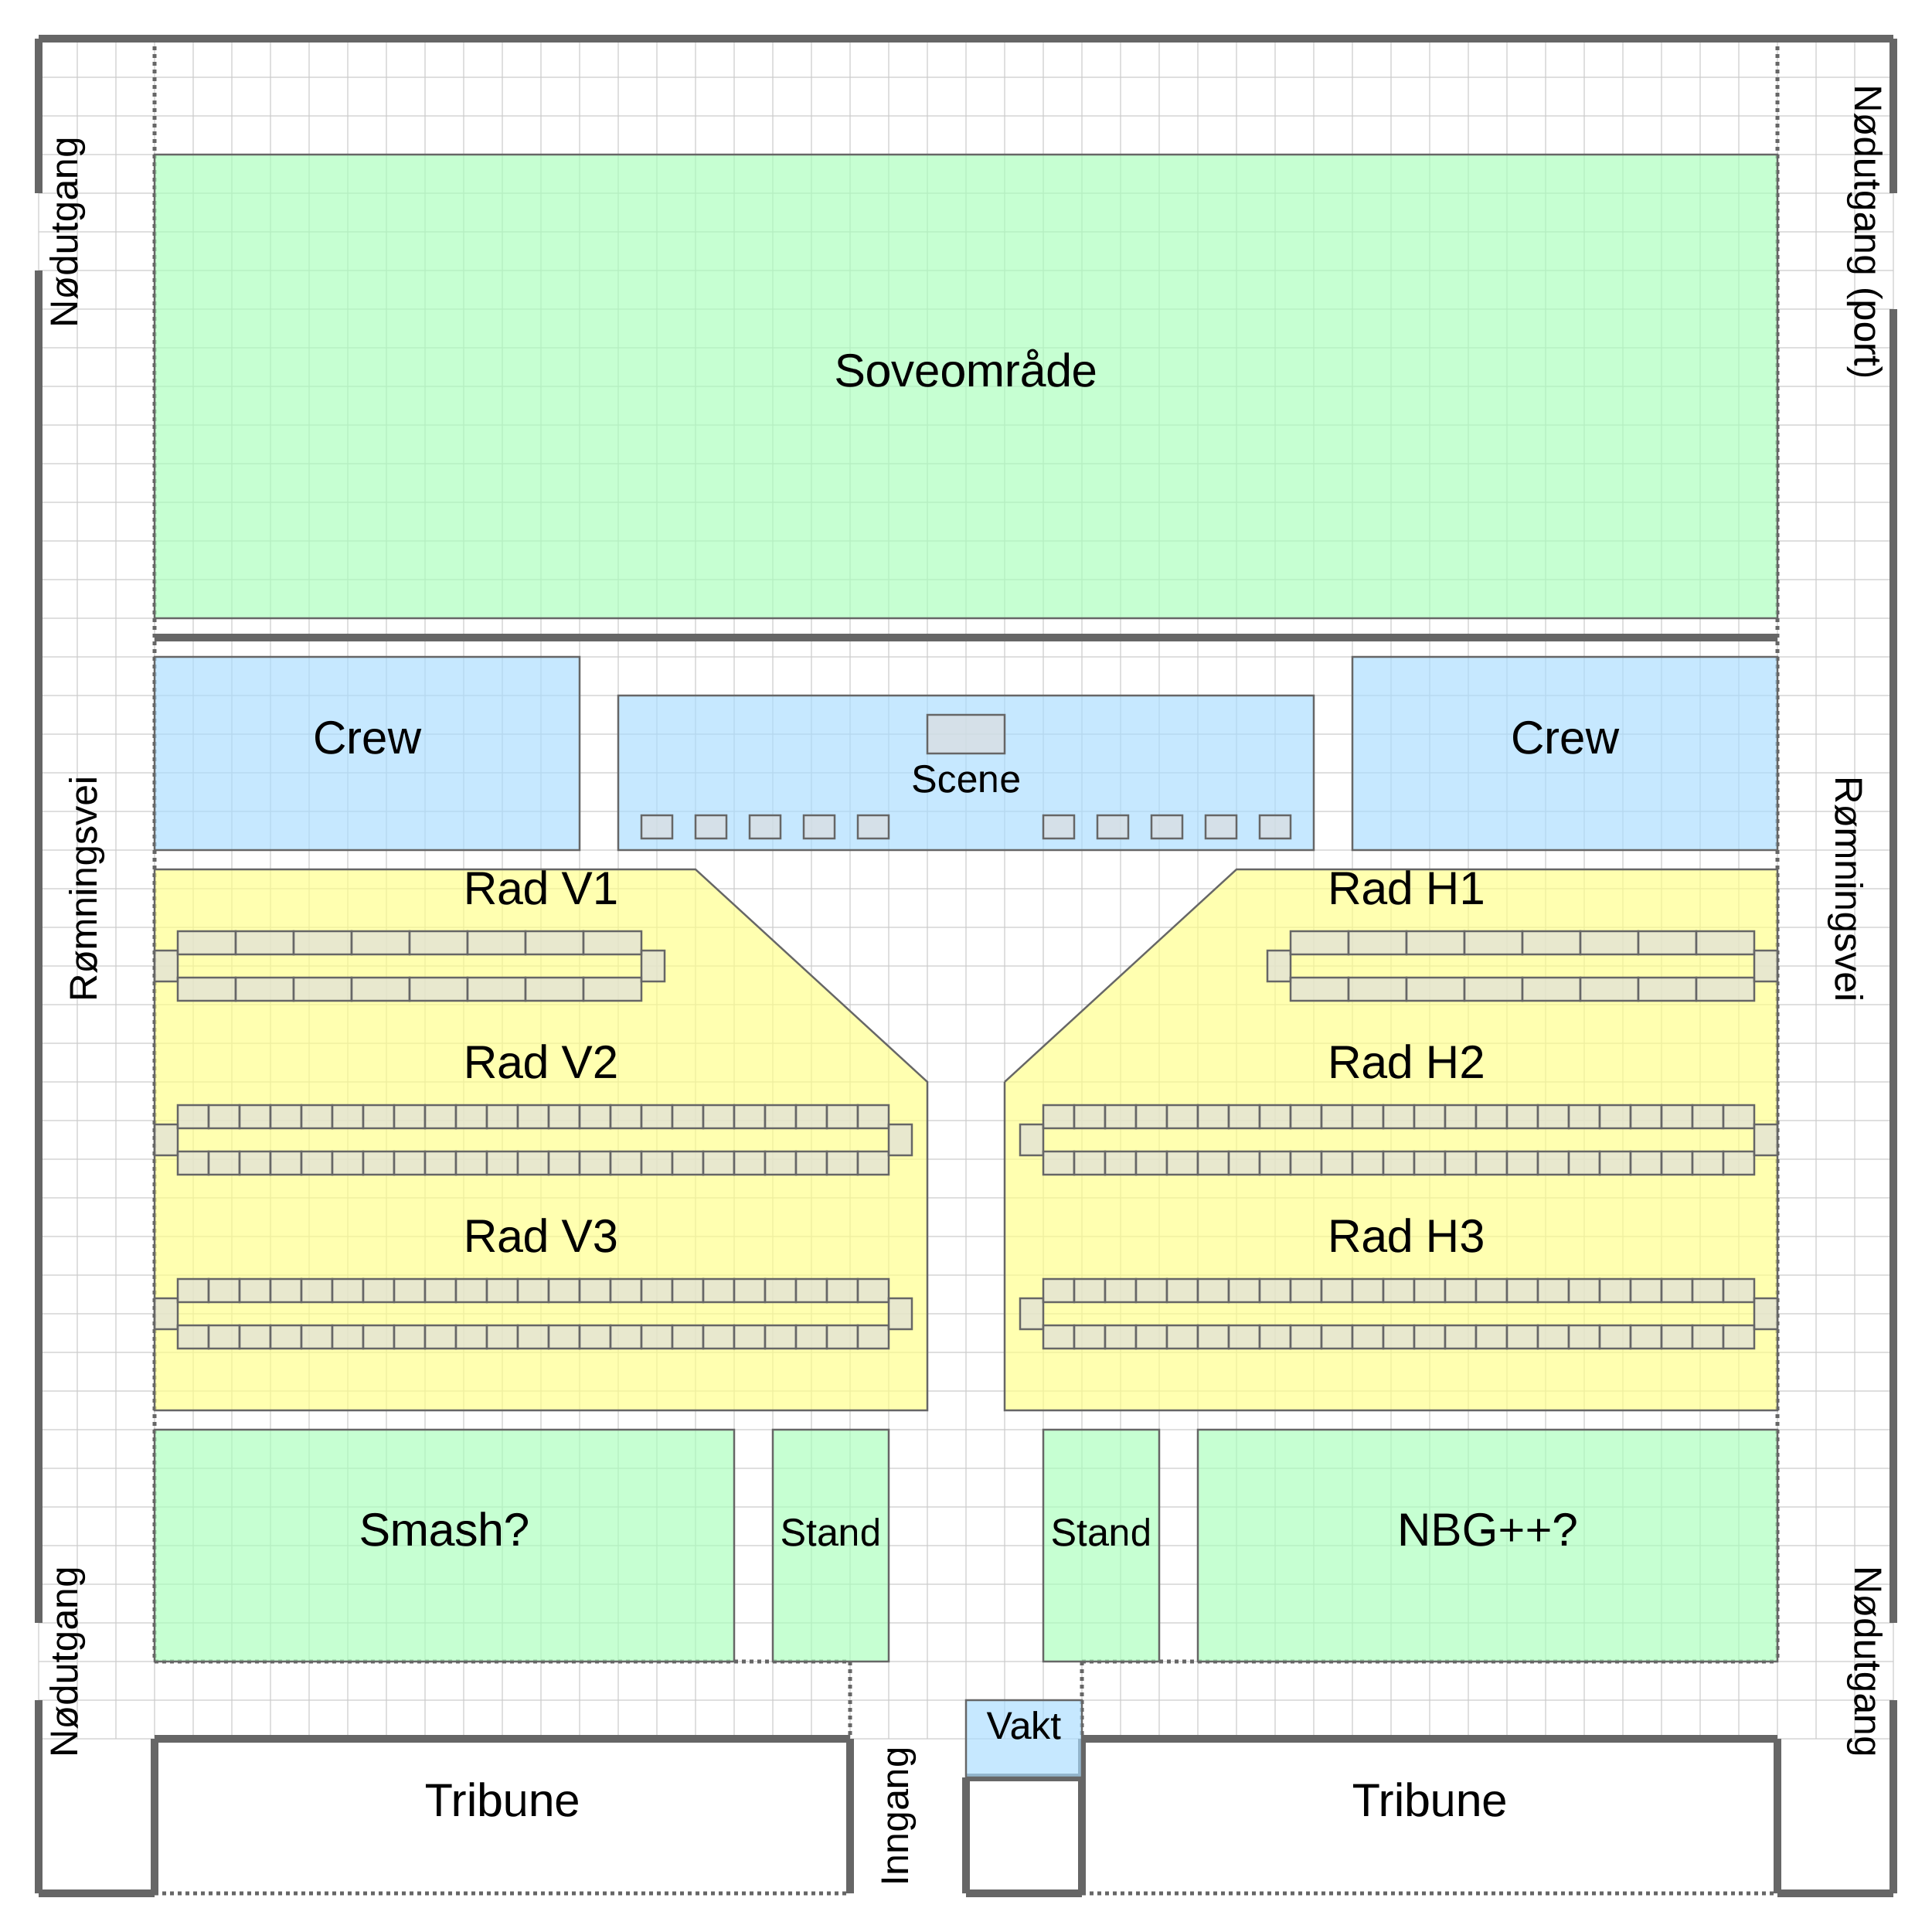
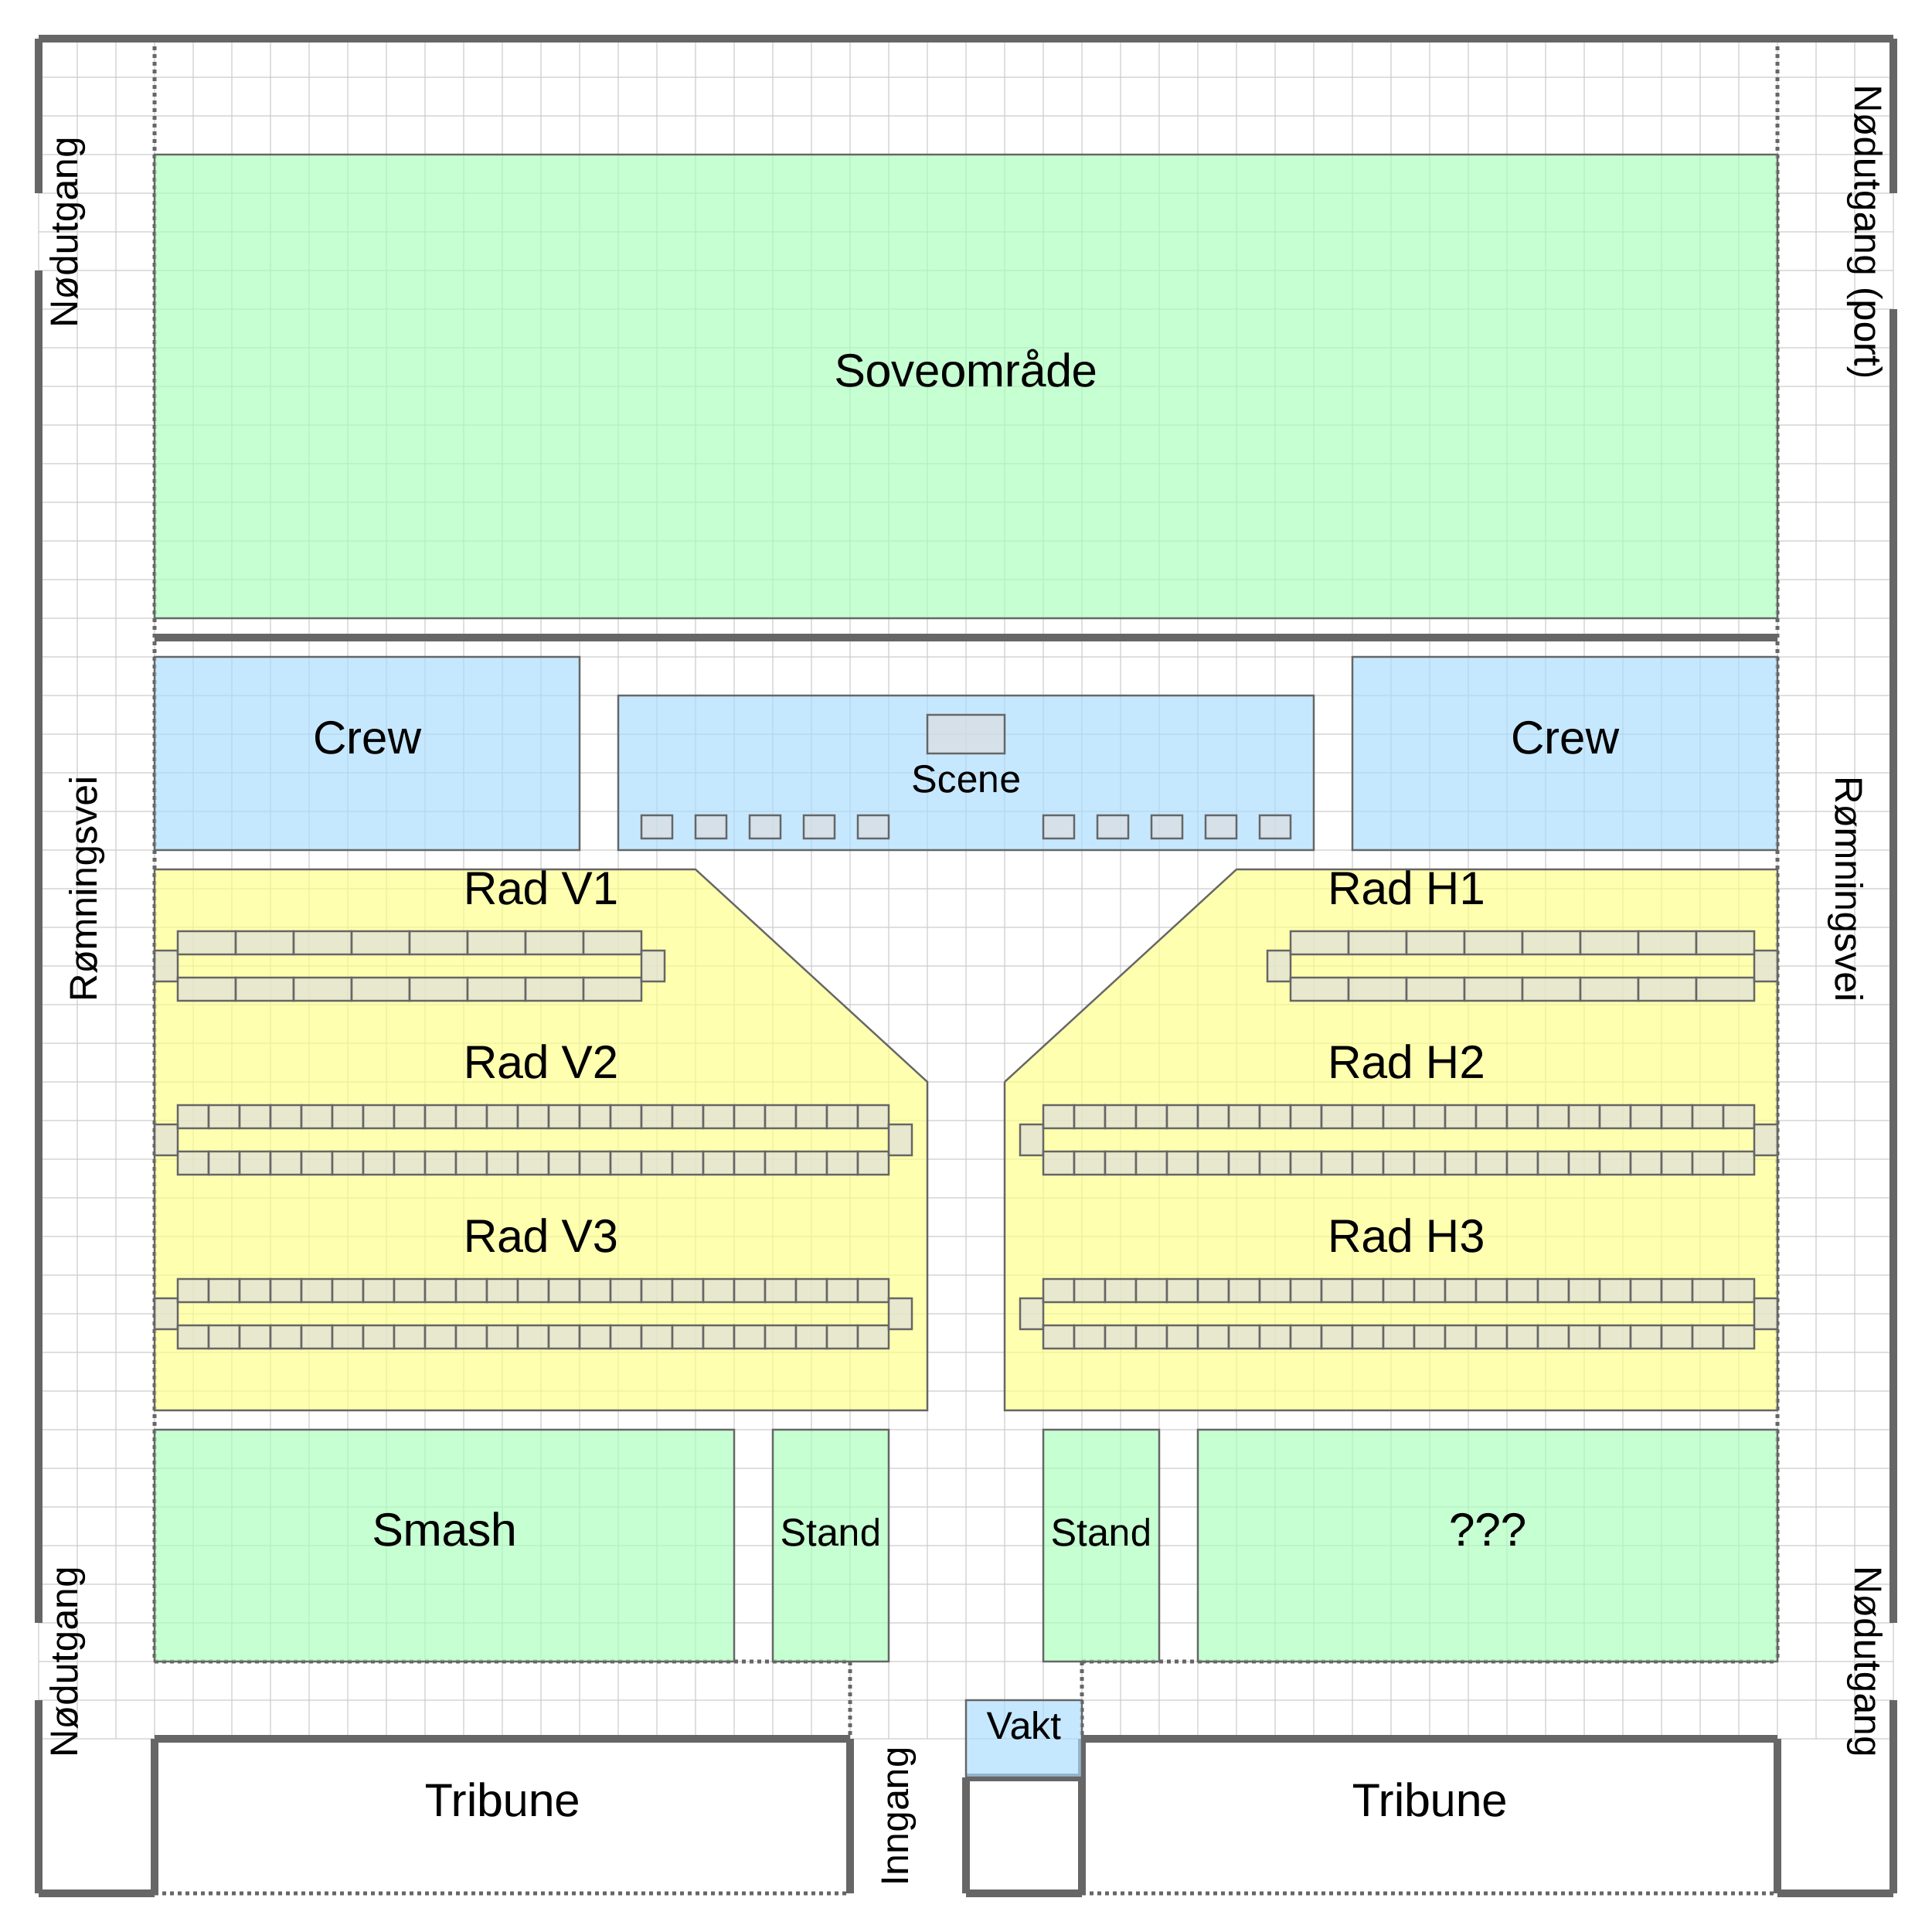
<svg xmlns="http://www.w3.org/2000/svg" viewBox="0 0 50 50">
  <style type="text/css">
        rect {
            /* Remove default fill */
            fill: none;
        }

        text {
            font-family: Arial;
            /* Change default alignment to center point */
            text-anchor: middle;
            alignment-baseline: middle;
        }

        text.align-left {
            text-anchor: start;
        }

        text.align-right {
            text-anchor: end;
        }

        .grid {
            /* DEBUG: Grid lines */
            /*display: none;*/
        }

        .grid line {
            stroke: #ccc;
            stroke-width: 0.025px;
        }

        .walls line {
            stroke: #666;
            stroke-width: 0.2px;
        }

        .walls line.zone-wall {
            stroke: #666;
            stroke-width: 0.1px;
            stroke-dasharray: 0.1;
        }

        .area-title {
            font-size: 1.2px;
        }

        .area-title-small {
            font-size: 1.0px;
        }

        .area-text {
            font-size: 1px;
        }

        .sleeping-row-area {
            stroke: #666;
            stroke-width: 0.05px;
            fill: #afba;
        }

        .stage-area {
            stroke: #666;
            stroke-width: 0.05px;
            fill: #adfa;
        }

        .crew-area {
            stroke: #666;
            stroke-width: 0.05px;
            fill: #adfa;
        }

        .participant-area {
            stroke: #666;
            stroke-width: 0.05px;
            fill: #ff8a;
        }

        .misc-area {
            stroke: #666;
            stroke-width: 0.05px;
            fill: #afba;
        }

        rect.seat,
        .seat rect {
            stroke: #666;
            stroke-width: 0.05px;
            fill: #ddda;
        }

        rect.seat.spacer-seat {
            /* DEBUG */
            /*display: none;*/
        }

        /* Dynamic studlan styling: Available seat */
        rect.seating-node-free {
            fill: #5cb85c;
        }

        /* Dynamic studlan styling: Occupied seat */
        rect.seating-node-occupied {
            fill: #d9534f;
        }

        /* Dynamic studlan styling: Own seat */
        rect.seating-node-self {
            fill: #f0ad4e;
        }

        /* Dynamic studlan styling: Clicked seat */
        rect.seating-node-info {
            stroke-width: 0.1px;
            fill: #0275d8;
        }

        /* Dynamic studlan styling: Hyperlinked seat */
        rect.seating-node-search {
            fill: #5bc0de;
            stroke-width: 0.1px;
        }
    </style>
  <rect width="100%" height="100%" style="fill: white;" />
  <g class="hall" transform="translate(1, 1)">
    <g class="grid">
      <line x1="0" x2="0" y1="0" y2="44" />
      <line x1="1" x2="1" y1="0" y2="44" />
      <line x1="2" x2="2" y1="0" y2="44" />
      <line x1="3" x2="3" y1="0" y2="44" />
      <line x1="4" x2="4" y1="0" y2="44" />
      <line x1="5" x2="5" y1="0" y2="44" />
      <line x1="6" x2="6" y1="0" y2="44" />
      <line x1="7" x2="7" y1="0" y2="44" />
      <line x1="8" x2="8" y1="0" y2="44" />
      <line x1="9" x2="9" y1="0" y2="44" />
      <line x1="10" x2="10" y1="0" y2="44" />
      <line x1="11" x2="11" y1="0" y2="44" />
      <line x1="12" x2="12" y1="0" y2="44" />
      <line x1="13" x2="13" y1="0" y2="44" />
      <line x1="14" x2="14" y1="0" y2="44" />
      <line x1="15" x2="15" y1="0" y2="44" />
      <line x1="16" x2="16" y1="0" y2="44" />
      <line x1="17" x2="17" y1="0" y2="44" />
      <line x1="18" x2="18" y1="0" y2="44" />
      <line x1="19" x2="19" y1="0" y2="44" />
      <line x1="20" x2="20" y1="0" y2="44" />
      <line x1="21" x2="21" y1="0" y2="44" />
      <line x1="22" x2="22" y1="0" y2="44" />
      <line x1="23" x2="23" y1="0" y2="44" />
      <line x1="24" x2="24" y1="0" y2="44" />
      <line x1="25" x2="25" y1="0" y2="44" />
      <line x1="26" x2="26" y1="0" y2="44" />
      <line x1="27" x2="27" y1="0" y2="44" />
      <line x1="28" x2="28" y1="0" y2="44" />
      <line x1="29" x2="29" y1="0" y2="44" />
      <line x1="30" x2="30" y1="0" y2="44" />
      <line x1="31" x2="31" y1="0" y2="44" />
      <line x1="32" x2="32" y1="0" y2="44" />
      <line x1="33" x2="33" y1="0" y2="44" />
      <line x1="34" x2="34" y1="0" y2="44" />
      <line x1="35" x2="35" y1="0" y2="44" />
      <line x1="36" x2="36" y1="0" y2="44" />
      <line x1="37" x2="37" y1="0" y2="44" />
      <line x1="38" x2="38" y1="0" y2="44" />
      <line x1="39" x2="39" y1="0" y2="44" />
      <line x1="40" x2="40" y1="0" y2="44" />
      <line x1="41" x2="41" y1="0" y2="44" />
      <line x1="42" x2="42" y1="0" y2="44" />
      <line x1="43" x2="43" y1="0" y2="44" />
      <line x1="44" x2="44" y1="0" y2="44" />
      <line x1="45" x2="45" y1="0" y2="44" />
      <line x1="46" x2="46" y1="0" y2="44" />
      <line x1="47" x2="47" y1="0" y2="44" />
      <line x1="48" x2="48" y1="0" y2="44" />
      <line x1="0" x2="48" y1="0" y2="0" />
      <line x1="0" x2="48" y1="1" y2="1" />
      <line x1="0" x2="48" y1="2" y2="2" />
      <line x1="0" x2="48" y1="3" y2="3" />
      <line x1="0" x2="48" y1="4" y2="4" />
      <line x1="0" x2="48" y1="5" y2="5" />
      <line x1="0" x2="48" y1="6" y2="6" />
      <line x1="0" x2="48" y1="7" y2="7" />
      <line x1="0" x2="48" y1="8" y2="8" />
      <line x1="0" x2="48" y1="9" y2="9" />
      <line x1="0" x2="48" y1="10" y2="10" />
      <line x1="0" x2="48" y1="11" y2="11" />
      <line x1="0" x2="48" y1="12" y2="12" />
      <line x1="0" x2="48" y1="13" y2="13" />
      <line x1="0" x2="48" y1="14" y2="14" />
      <line x1="0" x2="48" y1="15" y2="15" />
      <line x1="0" x2="48" y1="16" y2="16" />
      <line x1="0" x2="48" y1="17" y2="17" />
      <line x1="0" x2="48" y1="18" y2="18" />
      <line x1="0" x2="48" y1="19" y2="19" />
      <line x1="0" x2="48" y1="20" y2="20" />
      <line x1="0" x2="48" y1="21" y2="21" />
      <line x1="0" x2="48" y1="22" y2="22" />
      <line x1="0" x2="48" y1="23" y2="23" />
      <line x1="0" x2="48" y1="24" y2="24" />
      <line x1="0" x2="48" y1="25" y2="25" />
      <line x1="0" x2="48" y1="26" y2="26" />
      <line x1="0" x2="48" y1="27" y2="27" />
      <line x1="0" x2="48" y1="28" y2="28" />
      <line x1="0" x2="48" y1="29" y2="29" />
      <line x1="0" x2="48" y1="30" y2="30" />
      <line x1="0" x2="48" y1="31" y2="31" />
      <line x1="0" x2="48" y1="32" y2="32" />
      <line x1="0" x2="48" y1="33" y2="33" />
      <line x1="0" x2="48" y1="34" y2="34" />
      <line x1="0" x2="48" y1="35" y2="35" />
      <line x1="0" x2="48" y1="36" y2="36" />
      <line x1="0" x2="48" y1="37" y2="37" />
      <line x1="0" x2="48" y1="38" y2="38" />
      <line x1="0" x2="48" y1="39" y2="39" />
      <line x1="0" x2="48" y1="40" y2="40" />
      <line x1="0" x2="48" y1="41" y2="41" />
      <line x1="0" x2="48" y1="42" y2="42" />
      <line x1="0" x2="48" y1="43" y2="43" />
      <line x1="0" x2="48" y1="44" y2="44" />
    </g>
    <g class="walls">
      <line x1="0" x2="48" y1="0" y2="0" />
      <line x1="3" x2="45" y1="15.5" y2="15.5" class="partition-wall" />
      <line x1="0" x2="0" y1="0" y2="4" />
      <g transform="translate(1, 5) rotate(270)">
        <text class="area-text">Nødutgang</text>
      </g>
      <line x1="0" x2="0" y1="6" y2="41" />
      <g transform="translate(1, 42) rotate(270)">
        <text class="area-text">Nødutgang</text>
      </g>
      <line x1="0" x2="0" y1="43" y2="48" />
      <line x1="3" x2="3" y1="0" y2="42" class="zone-wall" />
      <g transform="translate(1.5, 22) rotate(270)">
        <text class="area-text">Rømningsvei</text>
      </g>
      <line x1="48" x2="48" y1="0" y2="4" />
      <g transform="translate(47, 5) rotate(90)">
        <text class="area-text">Nødutgang (port)</text>
      </g>
      <line x1="48" x2="48" y1="7" y2="41" />
      <g transform="translate(47, 42) rotate(90)">
        <text class="area-text">Nødutgang</text>
      </g>
      <line x1="48" x2="48" y1="43" y2="48" />
      <line x1="45" x2="45" y1="0" y2="42" class="zone-wall" />
      <g transform="translate(46.5, 22) rotate(90)">
        <text class="area-text">Rømningsvei</text>
      </g>
      <line x1="0" x2="3" y1="48" y2="48" />
      <line x1="3" x2="3" y1="44" y2="48" />
      <line x1="3" x2="21" y1="44" y2="44" />
      <line x1="21" x2="21" y1="44" y2="48" />
      <g transform="translate(22.5, 46) rotate(270)">
        <text class="area-text">Inngang</text>
      </g>
      <line x1="24" x2="24" y1="45" y2="48" />
      <line x1="24" x2="27" y1="45" y2="45" />
      <line x1="24" x2="27" y1="48" y2="48" />
      <line x1="27" x2="27" y1="48" y2="44" />
      <line x1="27" x2="45" y1="44" y2="44" />
      <line x1="45" x2="45" y1="44" y2="48" />
      <line x1="45" x2="48" y1="48" y2="48" />
      <line x1="3" x2="21" y1="42" y2="42" class="zone-wall" />
      <line x1="21" x2="21" y1="42" y2="44" class="zone-wall" />
      <line x1="27" x2="45" y1="42" y2="42" class="zone-wall" />
      <line x1="27" x2="27" y1="42" y2="44" class="zone-wall" />
      <text x="12" y="46" class="area-title">Tribune</text>
      <line x1="3" x2="21" y1="48" y2="48" class="zone-wall" />
      <text x="36" y="46" class="area-title">Tribune</text>
      <line x1="27" x2="45" y1="48" y2="48" class="zone-wall" />
    </g>
    <g class="sleeping-area">
      <rect x="3" y="3" width="42" height="12" class="sleeping-row-area" />
      <text x="24" y="9" class="area-title">Soveområde</text>
    </g>
    <g class="stage" transform="translate(15, 17)">
      <rect width="18" height="4" class="stage-area" />
      <text x="9" y="2.5" class="area-title-small">Scene</text>
      <g class="seating-row" transform="translate(0.6, 4)">
        <rect x="0.0" y="-0.9" width="0.8" height="0.6" class="seat spacer-seat" />
        <rect x="1.4" y="-0.9" width="0.8" height="0.6" class="seat spacer-seat" />
        <rect x="2.8" y="-0.9" width="0.8" height="0.6" class="seat spacer-seat" />
        <rect x="4.2" y="-0.9" width="0.8" height="0.6" class="seat spacer-seat" />
        <rect x="5.6" y="-0.9" width="0.8" height="0.6" class="seat spacer-seat" />
      </g>
      <g class="seating-row" transform="translate(11, 4)">
        <rect x="0.0" y="-0.9" width="0.8" height="0.6" class="seat spacer-seat" />
        <rect x="1.4" y="-0.9" width="0.8" height="0.6" class="seat spacer-seat" />
        <rect x="2.8" y="-0.9" width="0.8" height="0.6" class="seat spacer-seat" />
        <rect x="4.2" y="-0.9" width="0.8" height="0.6" class="seat spacer-seat" />
        <rect x="5.6" y="-0.9" width="0.8" height="0.6" class="seat spacer-seat" />
      </g>
      <g class="seating-row" transform="translate(9, 0.5)">
        <rect x="-1" y="0" width="2" height="1" class="seat spacer-seat" />
      </g>
    </g>
    <g transform="translate(3, 16)">
      <rect x="0" y="0" width="11" height="5" class="crew-area" />
      <text x="5.5" y="2.5" class="area-title">Crew</text>
    </g>
    <g transform="translate(34, 16)">
      <rect x="0" y="0" width="11" height="5" class="crew-area" />
      <text x="5.5" y="2.5" class="area-title">Crew</text>
    </g>
    <g transform="translate(3, 36)">
      <rect x="0" y="0" width="15" height="6" class="misc-area" />
-       <text x="7.5" y="3" class="area-title">Smash?</text>
+       <text x="7.5" y="3" class="area-title">Smash</text>
    </g>
    <g transform="translate(30, 36)">
      <rect x="0" y="0" width="15" height="6" class="misc-area" />
-       <text x="7.5" y="3" class="area-title">NBG++?</text>
+       <text x="7.5" y="3" class="area-title">???</text>
    </g>
    <g transform="translate(19, 36)">
      <rect x="0" y="0" width="3" height="6" class="misc-area" />
      <text x="1.5" y="3" class="area-title-small">Stand</text>
    </g>
    <g transform="translate(26, 36)">
      <rect x="0" y="0" width="3" height="6" class="misc-area" />
      <text x="1.5" y="3" class="area-title-small">Stand</text>
    </g>
    <g transform="translate(24, 43)">
      <rect x="0" y="0" width="3" height="2" class="crew-area" />
      <text x="1.5" y="1" class="area-title-small">Vakt</text>
    </g>
    <g transform="translate(3, 24)">
      <polyline points="0,-2.5 0,11.5 20,11.5 20,3 14,-2.5 0,-2.5" class="participant-area" />
    </g>
    <g class="participant-seats" transform="translate(26.6, 24)">
      <polyline points="-1.6,3 -1.6,11.5 18.4,11.5 18.4,-2.5 4.4,-2.5 -1.6,3" class="participant-area" />
    </g>
    <g transform="translate(3, 24)">
      <g class="seating-row" transform="translate(0.6, 0)">
        <text x="9.4" y="-1.6" class="area-title">Rad V1</text>
        <rect x="-0.6" y="-0.4" width="0.6" height="0.8" class="seat spacer-seat" />
        <a class="seat" href="#">
          <rect x="0.0" y="-0.9" width="1.5" height="0.6" class="seat" />
        </a>
        <a class="seat" href="#">
          <rect x="0.0" y="0.3" width="1.5" height="0.6" class="seat" />
        </a>
        <a class="seat" href="#">
          <rect x="1.5" y="-0.9" width="1.5" height="0.6" class="seat" />
        </a>
        <a class="seat" href="#">
          <rect x="1.5" y="0.3" width="1.5" height="0.6" class="seat" />
        </a>
        <a class="seat" href="#">
          <rect x="3.0" y="-0.9" width="1.5" height="0.6" class="seat" />
        </a>
        <a class="seat" href="#">
          <rect x="3.0" y="0.3" width="1.5" height="0.6" class="seat" />
        </a>
        <a class="seat" href="#">
          <rect x="4.5" y="-0.9" width="1.5" height="0.6" class="seat" />
        </a>
        <a class="seat" href="#">
          <rect x="4.5" y="0.3" width="1.5" height="0.6" class="seat" />
        </a>
        <a class="seat" href="#">
          <rect x="6.0" y="-0.9" width="1.5" height="0.6" class="seat" />
        </a>
        <a class="seat" href="#">
          <rect x="6.0" y="0.3" width="1.5" height="0.6" class="seat" />
        </a>
        <a class="seat" href="#">
          <rect x="7.5" y="-0.9" width="1.5" height="0.6" class="seat" />
        </a>
        <a class="seat" href="#">
          <rect x="7.5" y="0.3" width="1.5" height="0.6" class="seat" />
        </a>
        <a class="seat" href="#">
          <rect x="9.0" y="-0.9" width="1.5" height="0.6" class="seat" />
        </a>
        <a class="seat" href="#">
          <rect x="9.0" y="0.3" width="1.5" height="0.6" class="seat" />
        </a>
        <a class="seat" href="#">
          <rect x="10.5" y="-0.9" width="1.5" height="0.6" class="seat" />
        </a>
        <a class="seat" href="#">
          <rect x="10.5" y="0.3" width="1.5" height="0.6" class="seat" />
        </a>
        <rect x="12.0" y="-0.4" width="0.6" height="0.8" class="seat spacer-seat" />
      </g>
    </g>
    <g class="participant-seats" transform="translate(26.6, 24)">
      <g class="seating-row" transform="translate(5.8, 0)">
        <text x="3" y="-1.6" class="area-title">Rad H1</text>
        <rect x="-0.6" y="-0.4" width="0.6" height="0.8" class="seat spacer-seat" />
        <a class="seat" href="#">
          <rect x="0.0" y="-0.9" width="1.5" height="0.6" class="seat" />
        </a>
        <a class="seat" href="#">
          <rect x="0.0" y="0.3" width="1.5" height="0.6" class="seat" />
        </a>
        <a class="seat" href="#">
          <rect x="1.5" y="-0.9" width="1.5" height="0.6" class="seat" />
        </a>
        <a class="seat" href="#">
          <rect x="1.5" y="0.3" width="1.5" height="0.6" class="seat" />
        </a>
        <a class="seat" href="#">
          <rect x="3.0" y="-0.9" width="1.5" height="0.6" class="seat" />
        </a>
        <a class="seat" href="#">
          <rect x="3.0" y="0.3" width="1.5" height="0.6" class="seat" />
        </a>
        <a class="seat" href="#">
          <rect x="4.5" y="-0.9" width="1.5" height="0.6" class="seat" />
        </a>
        <a class="seat" href="#">
          <rect x="4.5" y="0.3" width="1.5" height="0.6" class="seat" />
        </a>
        <a class="seat" href="#">
          <rect x="6.0" y="-0.9" width="1.5" height="0.6" class="seat" />
        </a>
        <a class="seat" href="#">
          <rect x="6.0" y="0.3" width="1.5" height="0.6" class="seat" />
        </a>
        <a class="seat" href="#">
          <rect x="7.5" y="-0.9" width="1.5" height="0.6" class="seat" />
        </a>
        <a class="seat" href="#">
          <rect x="7.5" y="0.3" width="1.5" height="0.6" class="seat" />
        </a>
        <a class="seat" href="#">
          <rect x="9.0" y="-0.9" width="1.5" height="0.6" class="seat" />
        </a>
        <a class="seat" href="#">
          <rect x="9.0" y="0.3" width="1.5" height="0.6" class="seat" />
        </a>
        <a class="seat" href="#">
          <rect x="10.5" y="-0.9" width="1.5" height="0.6" class="seat" />
        </a>
        <a class="seat" href="#">
          <rect x="10.5" y="0.3" width="1.5" height="0.6" class="seat" />
        </a>
        <rect x="12.0" y="-0.4" width="0.6" height="0.8" class="seat spacer-seat" />
      </g>
    </g>
    <g transform="translate(3, 24)">
      <g class="seating-row" transform="translate(0.6, 4.5)">
        <text x="9.4" y="-1.6" class="area-title">Rad V2</text>
        <rect x="-0.6" y="-0.4" width="0.6" height="0.8" class="seat spacer-seat" />
        <a class="seat" href="#">
          <rect x="0.0" y="-0.9" width="0.8" height="0.6" class="seat" />
        </a>
        <a class="seat" href="#">
          <rect x="0.0" y="0.3" width="0.8" height="0.6" class="seat" />
        </a>
        <a class="seat" href="#">
          <rect x="0.8" y="-0.9" width="0.8" height="0.6" class="seat" />
        </a>
        <a class="seat" href="#">
          <rect x="0.8" y="0.3" width="0.8" height="0.6" class="seat" />
        </a>
        <a class="seat" href="#">
          <rect x="1.6" y="-0.9" width="0.8" height="0.6" class="seat" />
        </a>
        <a class="seat" href="#">
          <rect x="1.6" y="0.3" width="0.8" height="0.6" class="seat" />
        </a>
        <a class="seat" href="#">
          <rect x="2.4" y="-0.9" width="0.8" height="0.6" class="seat" />
        </a>
        <a class="seat" href="#">
          <rect x="2.4" y="0.3" width="0.8" height="0.6" class="seat" />
        </a>
        <a class="seat" href="#">
          <rect x="3.2" y="-0.9" width="0.8" height="0.6" class="seat" />
        </a>
        <a class="seat" href="#">
          <rect x="3.2" y="0.3" width="0.8" height="0.6" class="seat" />
        </a>
        <a class="seat" href="#">
          <rect x="4.0" y="-0.9" width="0.8" height="0.6" class="seat" />
        </a>
        <a class="seat" href="#">
          <rect x="4.0" y="0.3" width="0.8" height="0.6" class="seat" />
        </a>
        <a class="seat" href="#">
          <rect x="4.8" y="-0.9" width="0.8" height="0.6" class="seat" />
        </a>
        <a class="seat" href="#">
          <rect x="4.8" y="0.3" width="0.8" height="0.6" class="seat" />
        </a>
        <a class="seat" href="#">
          <rect x="5.6" y="-0.9" width="0.8" height="0.6" class="seat" />
        </a>
        <a class="seat" href="#">
          <rect x="5.6" y="0.3" width="0.8" height="0.6" class="seat" />
        </a>
        <a class="seat" href="#">
          <rect x="6.4" y="-0.9" width="0.8" height="0.6" class="seat" />
        </a>
        <a class="seat" href="#">
          <rect x="6.4" y="0.3" width="0.8" height="0.6" class="seat" />
        </a>
        <a class="seat" href="#">
          <rect x="7.2" y="-0.9" width="0.8" height="0.6" class="seat" />
        </a>
        <a class="seat" href="#">
          <rect x="7.2" y="0.3" width="0.8" height="0.6" class="seat" />
        </a>
        <a class="seat" href="#">
          <rect x="8.0" y="-0.9" width="0.8" height="0.6" class="seat" />
        </a>
        <a class="seat" href="#">
          <rect x="8.0" y="0.3" width="0.8" height="0.6" class="seat" />
        </a>
        <a class="seat" href="#">
          <rect x="8.8" y="-0.9" width="0.8" height="0.6" class="seat" />
        </a>
        <a class="seat" href="#">
          <rect x="8.8" y="0.3" width="0.8" height="0.6" class="seat" />
        </a>
        <a class="seat" href="#">
          <rect x="9.6" y="-0.9" width="0.8" height="0.6" class="seat" />
        </a>
        <a class="seat" href="#">
          <rect x="9.6" y="0.3" width="0.8" height="0.6" class="seat" />
        </a>
        <a class="seat" href="#">
          <rect x="10.4" y="-0.9" width="0.8" height="0.6" class="seat" />
        </a>
        <a class="seat" href="#">
          <rect x="10.4" y="0.3" width="0.8" height="0.6" class="seat" />
        </a>
        <a class="seat" href="#">
          <rect x="11.2" y="-0.9" width="0.8" height="0.6" class="seat" />
        </a>
        <a class="seat" href="#">
          <rect x="11.2" y="0.3" width="0.8" height="0.6" class="seat" />
        </a>
        <a class="seat" href="#">
          <rect x="12.0" y="-0.9" width="0.8" height="0.6" class="seat" />
        </a>
        <a class="seat" href="#">
          <rect x="12.0" y="0.3" width="0.8" height="0.6" class="seat" />
        </a>
        <a class="seat" href="#">
          <rect x="12.8" y="-0.9" width="0.8" height="0.6" class="seat" />
        </a>
        <a class="seat" href="#">
          <rect x="12.8" y="0.3" width="0.8" height="0.6" class="seat" />
        </a>
        <a class="seat" href="#">
          <rect x="13.6" y="-0.9" width="0.8" height="0.6" class="seat" />
        </a>
        <a class="seat" href="#">
          <rect x="13.6" y="0.3" width="0.8" height="0.6" class="seat" />
        </a>
        <a class="seat" href="#">
          <rect x="14.4" y="-0.9" width="0.8" height="0.6" class="seat" />
        </a>
        <a class="seat" href="#">
          <rect x="14.4" y="0.3" width="0.8" height="0.6" class="seat" />
        </a>
        <a class="seat" href="#">
          <rect x="15.2" y="-0.9" width="0.8" height="0.6" class="seat" />
        </a>
        <a class="seat" href="#">
          <rect x="15.2" y="0.3" width="0.8" height="0.6" class="seat" />
        </a>
        <a class="seat" href="#">
          <rect x="16.0" y="-0.9" width="0.8" height="0.6" class="seat" />
        </a>
        <a class="seat" href="#">
          <rect x="16.0" y="0.3" width="0.8" height="0.6" class="seat" />
        </a>
        <a class="seat" href="#">
          <rect x="16.8" y="-0.9" width="0.8" height="0.6" class="seat" />
        </a>
        <a class="seat" href="#">
          <rect x="16.8" y="0.3" width="0.8" height="0.6" class="seat" />
        </a>
        <a class="seat" href="#">
          <rect x="17.6" y="-0.9" width="0.8" height="0.6" class="seat" />
        </a>
        <a class="seat" href="#">
          <rect x="17.6" y="0.3" width="0.8" height="0.6" class="seat" />
        </a>
        <rect x="18.4" y="-0.4" width="0.6" height="0.8" class="seat spacer-seat" />
      </g>
    </g>
    <g class="participant-seats" transform="translate(26.6, 24)">
      <g class="seating-row" transform="translate(-0.6, 4.5)">
        <text x="9.4" y="-1.6" class="area-title">Rad H2</text>
        <rect x="-0.6" y="-0.4" width="0.6" height="0.8" class="seat spacer-seat" />
        <a class="seat" href="#">
          <rect x="0.0" y="-0.9" width="0.8" height="0.6" class="seat" />
        </a>
        <a class="seat" href="#">
          <rect x="0.0" y="0.3" width="0.8" height="0.6" class="seat" />
        </a>
        <a class="seat" href="#">
          <rect x="0.8" y="-0.9" width="0.8" height="0.6" class="seat" />
        </a>
        <a class="seat" href="#">
          <rect x="0.8" y="0.3" width="0.8" height="0.6" class="seat" />
        </a>
        <a class="seat" href="#">
          <rect x="1.6" y="-0.9" width="0.8" height="0.6" class="seat" />
        </a>
        <a class="seat" href="#">
          <rect x="1.6" y="0.3" width="0.8" height="0.6" class="seat" />
        </a>
        <a class="seat" href="#">
          <rect x="2.4" y="-0.9" width="0.8" height="0.6" class="seat" />
        </a>
        <a class="seat" href="#">
          <rect x="2.4" y="0.3" width="0.8" height="0.6" class="seat" />
        </a>
        <a class="seat" href="#">
          <rect x="3.2" y="-0.9" width="0.8" height="0.6" class="seat" />
        </a>
        <a class="seat" href="#">
          <rect x="3.2" y="0.3" width="0.8" height="0.6" class="seat" />
        </a>
        <a class="seat" href="#">
          <rect x="4.0" y="-0.9" width="0.8" height="0.6" class="seat" />
        </a>
        <a class="seat" href="#">
          <rect x="4.0" y="0.3" width="0.8" height="0.6" class="seat" />
        </a>
        <a class="seat" href="#">
          <rect x="4.8" y="-0.9" width="0.8" height="0.6" class="seat" />
        </a>
        <a class="seat" href="#">
          <rect x="4.8" y="0.3" width="0.8" height="0.6" class="seat" />
        </a>
        <a class="seat" href="#">
          <rect x="5.6" y="-0.9" width="0.8" height="0.6" class="seat" />
        </a>
        <a class="seat" href="#">
          <rect x="5.6" y="0.3" width="0.8" height="0.6" class="seat" />
        </a>
        <a class="seat" href="#">
          <rect x="6.4" y="-0.9" width="0.8" height="0.6" class="seat" />
        </a>
        <a class="seat" href="#">
          <rect x="6.4" y="0.3" width="0.8" height="0.6" class="seat" />
        </a>
        <a class="seat" href="#">
          <rect x="7.2" y="-0.9" width="0.8" height="0.6" class="seat" />
        </a>
        <a class="seat" href="#">
          <rect x="7.2" y="0.3" width="0.8" height="0.6" class="seat" />
        </a>
        <a class="seat" href="#">
          <rect x="8.0" y="-0.9" width="0.8" height="0.6" class="seat" />
        </a>
        <a class="seat" href="#">
          <rect x="8.0" y="0.3" width="0.8" height="0.6" class="seat" />
        </a>
        <a class="seat" href="#">
          <rect x="8.8" y="-0.9" width="0.8" height="0.6" class="seat" />
        </a>
        <a class="seat" href="#">
          <rect x="8.8" y="0.3" width="0.8" height="0.6" class="seat" />
        </a>
        <a class="seat" href="#">
          <rect x="9.6" y="-0.9" width="0.8" height="0.6" class="seat" />
        </a>
        <a class="seat" href="#">
          <rect x="9.6" y="0.3" width="0.8" height="0.6" class="seat" />
        </a>
        <a class="seat" href="#">
          <rect x="10.4" y="-0.9" width="0.8" height="0.6" class="seat" />
        </a>
        <a class="seat" href="#">
          <rect x="10.4" y="0.3" width="0.8" height="0.6" class="seat" />
        </a>
        <a class="seat" href="#">
          <rect x="11.2" y="-0.9" width="0.8" height="0.6" class="seat" />
        </a>
        <a class="seat" href="#">
          <rect x="11.2" y="0.3" width="0.8" height="0.6" class="seat" />
        </a>
        <a class="seat" href="#">
          <rect x="12.0" y="-0.9" width="0.8" height="0.6" class="seat" />
        </a>
        <a class="seat" href="#">
          <rect x="12.0" y="0.3" width="0.8" height="0.6" class="seat" />
        </a>
        <a class="seat" href="#">
          <rect x="12.8" y="-0.9" width="0.8" height="0.6" class="seat" />
        </a>
        <a class="seat" href="#">
          <rect x="12.8" y="0.3" width="0.8" height="0.6" class="seat" />
        </a>
        <a class="seat" href="#">
          <rect x="13.6" y="-0.9" width="0.8" height="0.6" class="seat" />
        </a>
        <a class="seat" href="#">
          <rect x="13.6" y="0.3" width="0.8" height="0.6" class="seat" />
        </a>
        <a class="seat" href="#">
          <rect x="14.4" y="-0.9" width="0.8" height="0.6" class="seat" />
        </a>
        <a class="seat" href="#">
          <rect x="14.4" y="0.3" width="0.8" height="0.6" class="seat" />
        </a>
        <a class="seat" href="#">
          <rect x="15.2" y="-0.9" width="0.8" height="0.6" class="seat" />
        </a>
        <a class="seat" href="#">
          <rect x="15.2" y="0.3" width="0.8" height="0.6" class="seat" />
        </a>
        <a class="seat" href="#">
          <rect x="16.0" y="-0.9" width="0.8" height="0.6" class="seat" />
        </a>
        <a class="seat" href="#">
          <rect x="16.0" y="0.3" width="0.8" height="0.6" class="seat" />
        </a>
        <a class="seat" href="#">
          <rect x="16.8" y="-0.9" width="0.8" height="0.6" class="seat" />
        </a>
        <a class="seat" href="#">
          <rect x="16.8" y="0.3" width="0.8" height="0.6" class="seat" />
        </a>
        <a class="seat" href="#">
          <rect x="17.6" y="-0.9" width="0.8" height="0.6" class="seat" />
        </a>
        <a class="seat" href="#">
          <rect x="17.6" y="0.3" width="0.8" height="0.6" class="seat" />
        </a>
        <rect x="18.4" y="-0.4" width="0.6" height="0.8" class="seat spacer-seat" />
      </g>
    </g>
    <g transform="translate(3, 24)">
      <g class="seating-row" transform="translate(0.6, 9)">
        <text x="9.4" y="-1.6" class="area-title">Rad V3</text>
        <rect x="-0.6" y="-0.4" width="0.6" height="0.8" class="seat spacer-seat" />
        <a class="seat" href="#">
          <rect x="0.0" y="-0.9" width="0.8" height="0.6" class="seat" />
        </a>
        <a class="seat" href="#">
          <rect x="0.0" y="0.3" width="0.8" height="0.6" class="seat" />
        </a>
        <a class="seat" href="#">
          <rect x="0.8" y="-0.9" width="0.8" height="0.6" class="seat" />
        </a>
        <a class="seat" href="#">
          <rect x="0.8" y="0.3" width="0.8" height="0.6" class="seat" />
        </a>
        <a class="seat" href="#">
          <rect x="1.6" y="-0.9" width="0.8" height="0.6" class="seat" />
        </a>
        <a class="seat" href="#">
          <rect x="1.6" y="0.3" width="0.8" height="0.6" class="seat" />
        </a>
        <a class="seat" href="#">
          <rect x="2.4" y="-0.9" width="0.8" height="0.6" class="seat" />
        </a>
        <a class="seat" href="#">
          <rect x="2.4" y="0.3" width="0.8" height="0.6" class="seat" />
        </a>
        <a class="seat" href="#">
          <rect x="3.2" y="-0.9" width="0.8" height="0.6" class="seat" />
        </a>
        <a class="seat" href="#">
          <rect x="3.2" y="0.3" width="0.8" height="0.6" class="seat" />
        </a>
        <a class="seat" href="#">
          <rect x="4.0" y="-0.9" width="0.8" height="0.6" class="seat" />
        </a>
        <a class="seat" href="#">
          <rect x="4.0" y="0.3" width="0.8" height="0.6" class="seat" />
        </a>
        <a class="seat" href="#">
          <rect x="4.8" y="-0.9" width="0.8" height="0.6" class="seat" />
        </a>
        <a class="seat" href="#">
          <rect x="4.8" y="0.3" width="0.8" height="0.6" class="seat" />
        </a>
        <a class="seat" href="#">
          <rect x="5.6" y="-0.9" width="0.8" height="0.6" class="seat" />
        </a>
        <a class="seat" href="#">
          <rect x="5.6" y="0.3" width="0.8" height="0.6" class="seat" />
        </a>
        <a class="seat" href="#">
          <rect x="6.4" y="-0.9" width="0.8" height="0.6" class="seat" />
        </a>
        <a class="seat" href="#">
          <rect x="6.4" y="0.3" width="0.8" height="0.6" class="seat" />
        </a>
        <a class="seat" href="#">
          <rect x="7.2" y="-0.9" width="0.8" height="0.6" class="seat" />
        </a>
        <a class="seat" href="#">
          <rect x="7.2" y="0.3" width="0.8" height="0.6" class="seat" />
        </a>
        <a class="seat" href="#">
          <rect x="8.0" y="-0.9" width="0.8" height="0.6" class="seat" />
        </a>
        <a class="seat" href="#">
          <rect x="8.0" y="0.3" width="0.8" height="0.6" class="seat" />
        </a>
        <a class="seat" href="#">
          <rect x="8.8" y="-0.9" width="0.8" height="0.6" class="seat" />
        </a>
        <a class="seat" href="#">
          <rect x="8.8" y="0.3" width="0.8" height="0.6" class="seat" />
        </a>
        <a class="seat" href="#">
          <rect x="9.6" y="-0.9" width="0.8" height="0.6" class="seat" />
        </a>
        <a class="seat" href="#">
          <rect x="9.6" y="0.3" width="0.8" height="0.6" class="seat" />
        </a>
        <a class="seat" href="#">
          <rect x="10.4" y="-0.9" width="0.8" height="0.6" class="seat" />
        </a>
        <a class="seat" href="#">
          <rect x="10.4" y="0.3" width="0.8" height="0.6" class="seat" />
        </a>
        <a class="seat" href="#">
          <rect x="11.2" y="-0.9" width="0.8" height="0.6" class="seat" />
        </a>
        <a class="seat" href="#">
          <rect x="11.2" y="0.3" width="0.8" height="0.6" class="seat" />
        </a>
        <a class="seat" href="#">
          <rect x="12.0" y="-0.9" width="0.8" height="0.6" class="seat" />
        </a>
        <a class="seat" href="#">
          <rect x="12.0" y="0.3" width="0.8" height="0.6" class="seat" />
        </a>
        <a class="seat" href="#">
          <rect x="12.8" y="-0.9" width="0.8" height="0.6" class="seat" />
        </a>
        <a class="seat" href="#">
          <rect x="12.8" y="0.3" width="0.8" height="0.6" class="seat" />
        </a>
        <a class="seat" href="#">
          <rect x="13.6" y="-0.9" width="0.8" height="0.6" class="seat" />
        </a>
        <a class="seat" href="#">
          <rect x="13.6" y="0.3" width="0.8" height="0.6" class="seat" />
        </a>
        <a class="seat" href="#">
          <rect x="14.4" y="-0.9" width="0.8" height="0.6" class="seat" />
        </a>
        <a class="seat" href="#">
          <rect x="14.4" y="0.3" width="0.8" height="0.6" class="seat" />
        </a>
        <a class="seat" href="#">
          <rect x="15.2" y="-0.9" width="0.8" height="0.6" class="seat" />
        </a>
        <a class="seat" href="#">
          <rect x="15.2" y="0.3" width="0.8" height="0.6" class="seat" />
        </a>
        <a class="seat" href="#">
          <rect x="16.0" y="-0.9" width="0.8" height="0.6" class="seat" />
        </a>
        <a class="seat" href="#">
          <rect x="16.0" y="0.3" width="0.8" height="0.6" class="seat" />
        </a>
        <a class="seat" href="#">
          <rect x="16.8" y="-0.9" width="0.8" height="0.6" class="seat" />
        </a>
        <a class="seat" href="#">
          <rect x="16.8" y="0.3" width="0.8" height="0.6" class="seat" />
        </a>
        <a class="seat" href="#">
          <rect x="17.6" y="-0.9" width="0.8" height="0.6" class="seat" />
        </a>
        <a class="seat" href="#">
          <rect x="17.6" y="0.3" width="0.8" height="0.6" class="seat" />
        </a>
        <rect x="18.4" y="-0.4" width="0.6" height="0.8" class="seat spacer-seat" />
      </g>
    </g>
    <g class="participant-seats" transform="translate(26.6, 24)">
      <g class="seating-row" transform="translate(-0.6, 9)">
        <text x="9.4" y="-1.6" class="area-title">Rad H3</text>
        <rect x="-0.6" y="-0.4" width="0.6" height="0.8" class="seat spacer-seat" />
        <a class="seat" href="#">
          <rect x="0.0" y="-0.9" width="0.8" height="0.6" class="seat" />
        </a>
        <a class="seat" href="#">
          <rect x="0.0" y="0.3" width="0.8" height="0.6" class="seat" />
        </a>
        <a class="seat" href="#">
          <rect x="0.8" y="-0.9" width="0.8" height="0.6" class="seat" />
        </a>
        <a class="seat" href="#">
          <rect x="0.8" y="0.3" width="0.8" height="0.6" class="seat" />
        </a>
        <a class="seat" href="#">
          <rect x="1.6" y="-0.9" width="0.8" height="0.6" class="seat" />
        </a>
        <a class="seat" href="#">
          <rect x="1.6" y="0.3" width="0.8" height="0.6" class="seat" />
        </a>
        <a class="seat" href="#">
          <rect x="2.4" y="-0.9" width="0.8" height="0.6" class="seat" />
        </a>
        <a class="seat" href="#">
          <rect x="2.4" y="0.3" width="0.8" height="0.6" class="seat" />
        </a>
        <a class="seat" href="#">
          <rect x="3.2" y="-0.9" width="0.8" height="0.6" class="seat" />
        </a>
        <a class="seat" href="#">
          <rect x="3.2" y="0.3" width="0.8" height="0.6" class="seat" />
        </a>
        <a class="seat" href="#">
          <rect x="4.0" y="-0.9" width="0.8" height="0.6" class="seat" />
        </a>
        <a class="seat" href="#">
          <rect x="4.0" y="0.3" width="0.8" height="0.6" class="seat" />
        </a>
        <a class="seat" href="#">
          <rect x="4.8" y="-0.9" width="0.8" height="0.6" class="seat" />
        </a>
        <a class="seat" href="#">
          <rect x="4.8" y="0.3" width="0.8" height="0.6" class="seat" />
        </a>
        <a class="seat" href="#">
          <rect x="5.6" y="-0.9" width="0.8" height="0.6" class="seat" />
        </a>
        <a class="seat" href="#">
          <rect x="5.6" y="0.3" width="0.8" height="0.6" class="seat" />
        </a>
        <a class="seat" href="#">
          <rect x="6.4" y="-0.9" width="0.8" height="0.6" class="seat" />
        </a>
        <a class="seat" href="#">
          <rect x="6.4" y="0.3" width="0.8" height="0.6" class="seat" />
        </a>
        <a class="seat" href="#">
          <rect x="7.2" y="-0.9" width="0.8" height="0.6" class="seat" />
        </a>
        <a class="seat" href="#">
          <rect x="7.2" y="0.3" width="0.8" height="0.6" class="seat" />
        </a>
        <a class="seat" href="#">
          <rect x="8.0" y="-0.9" width="0.8" height="0.6" class="seat" />
        </a>
        <a class="seat" href="#">
          <rect x="8.0" y="0.3" width="0.8" height="0.6" class="seat" />
        </a>
        <a class="seat" href="#">
          <rect x="8.8" y="-0.9" width="0.8" height="0.6" class="seat" />
        </a>
        <a class="seat" href="#">
          <rect x="8.8" y="0.3" width="0.8" height="0.6" class="seat" />
        </a>
        <a class="seat" href="#">
          <rect x="9.6" y="-0.9" width="0.8" height="0.6" class="seat" />
        </a>
        <a class="seat" href="#">
          <rect x="9.6" y="0.3" width="0.8" height="0.6" class="seat" />
        </a>
        <a class="seat" href="#">
          <rect x="10.4" y="-0.9" width="0.8" height="0.6" class="seat" />
        </a>
        <a class="seat" href="#">
          <rect x="10.4" y="0.3" width="0.8" height="0.6" class="seat" />
        </a>
        <a class="seat" href="#">
          <rect x="11.2" y="-0.9" width="0.8" height="0.6" class="seat" />
        </a>
        <a class="seat" href="#">
          <rect x="11.2" y="0.3" width="0.8" height="0.6" class="seat" />
        </a>
        <a class="seat" href="#">
          <rect x="12.0" y="-0.9" width="0.8" height="0.6" class="seat" />
        </a>
        <a class="seat" href="#">
          <rect x="12.0" y="0.3" width="0.8" height="0.6" class="seat" />
        </a>
        <a class="seat" href="#">
          <rect x="12.8" y="-0.9" width="0.8" height="0.6" class="seat" />
        </a>
        <a class="seat" href="#">
          <rect x="12.8" y="0.3" width="0.8" height="0.6" class="seat" />
        </a>
        <a class="seat" href="#">
          <rect x="13.6" y="-0.9" width="0.8" height="0.6" class="seat" />
        </a>
        <a class="seat" href="#">
          <rect x="13.6" y="0.3" width="0.8" height="0.6" class="seat" />
        </a>
        <a class="seat" href="#">
          <rect x="14.4" y="-0.9" width="0.8" height="0.6" class="seat" />
        </a>
        <a class="seat" href="#">
          <rect x="14.4" y="0.3" width="0.8" height="0.6" class="seat" />
        </a>
        <a class="seat" href="#">
          <rect x="15.2" y="-0.9" width="0.8" height="0.6" class="seat" />
        </a>
        <a class="seat" href="#">
          <rect x="15.2" y="0.3" width="0.8" height="0.6" class="seat" />
        </a>
        <a class="seat" href="#">
          <rect x="16.0" y="-0.9" width="0.8" height="0.6" class="seat" />
        </a>
        <a class="seat" href="#">
          <rect x="16.0" y="0.3" width="0.8" height="0.6" class="seat" />
        </a>
        <a class="seat" href="#">
          <rect x="16.8" y="-0.9" width="0.8" height="0.6" class="seat" />
        </a>
        <a class="seat" href="#">
          <rect x="16.8" y="0.3" width="0.8" height="0.6" class="seat" />
        </a>
        <a class="seat" href="#">
          <rect x="17.6" y="-0.9" width="0.8" height="0.6" class="seat" />
        </a>
        <a class="seat" href="#">
          <rect x="17.6" y="0.3" width="0.8" height="0.6" class="seat" />
        </a>
        <rect x="18.4" y="-0.4" width="0.6" height="0.8" class="seat spacer-seat" />
      </g>
    </g>
  </g>
</svg>
